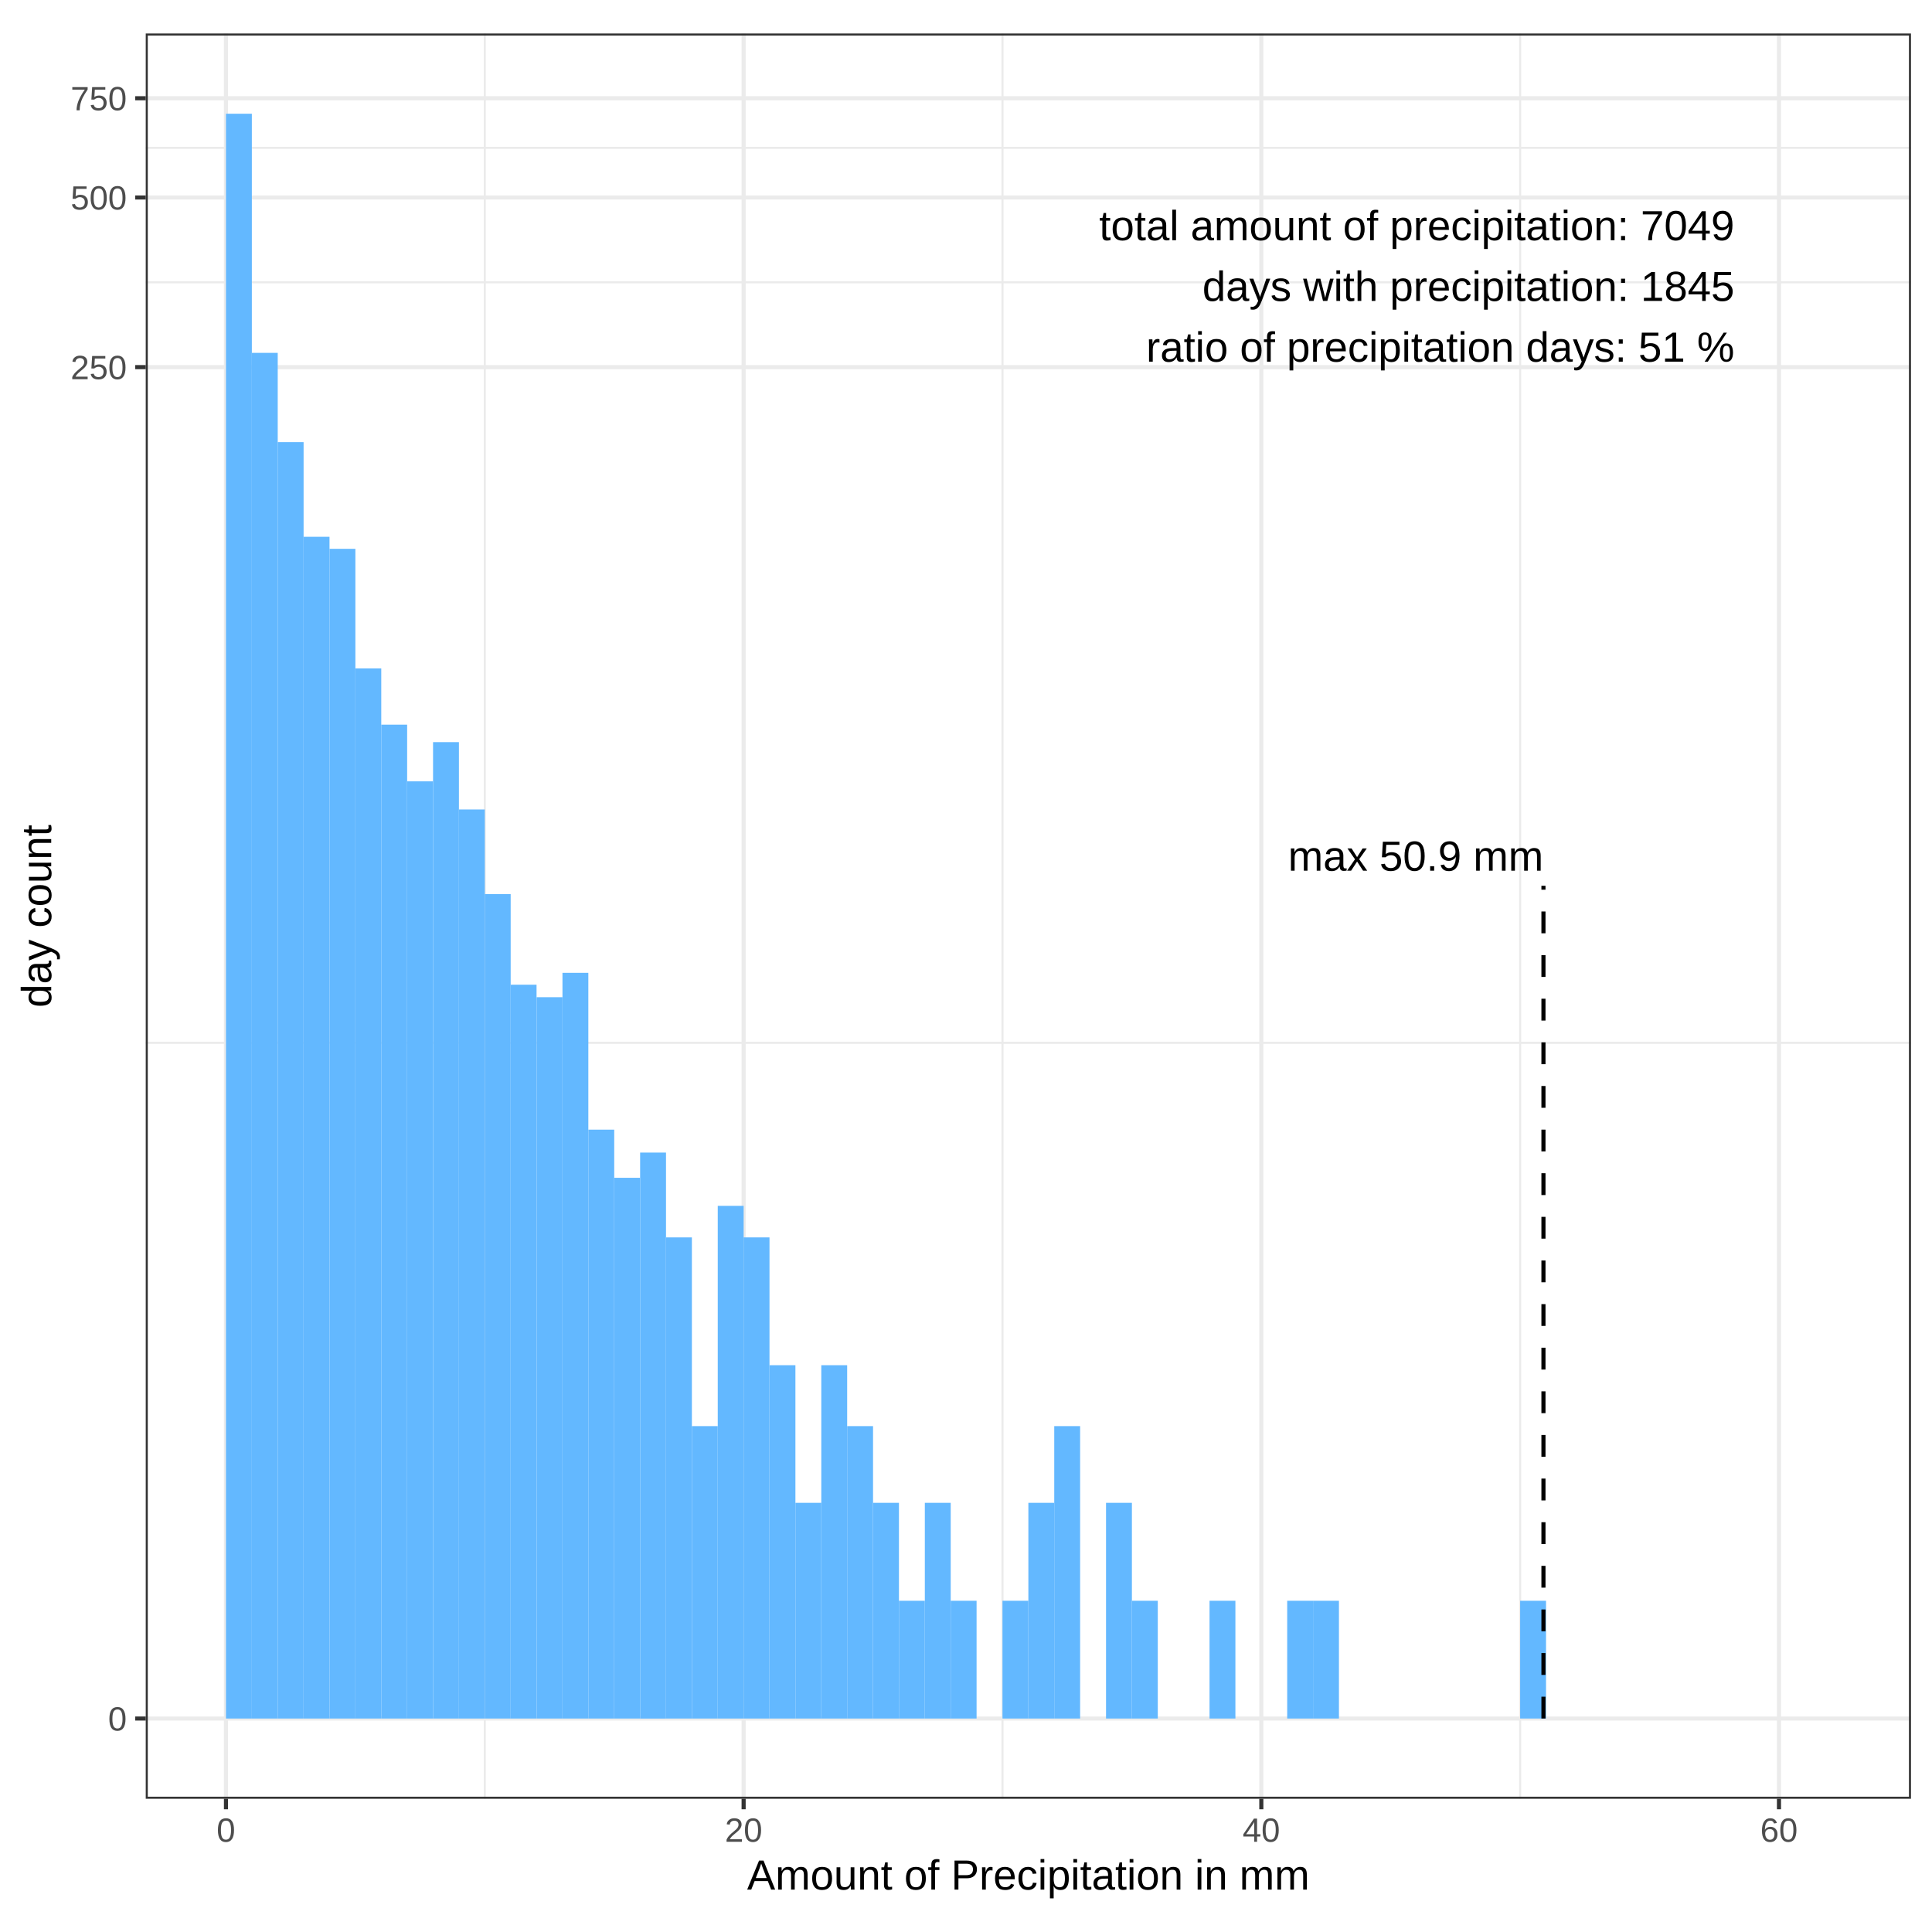
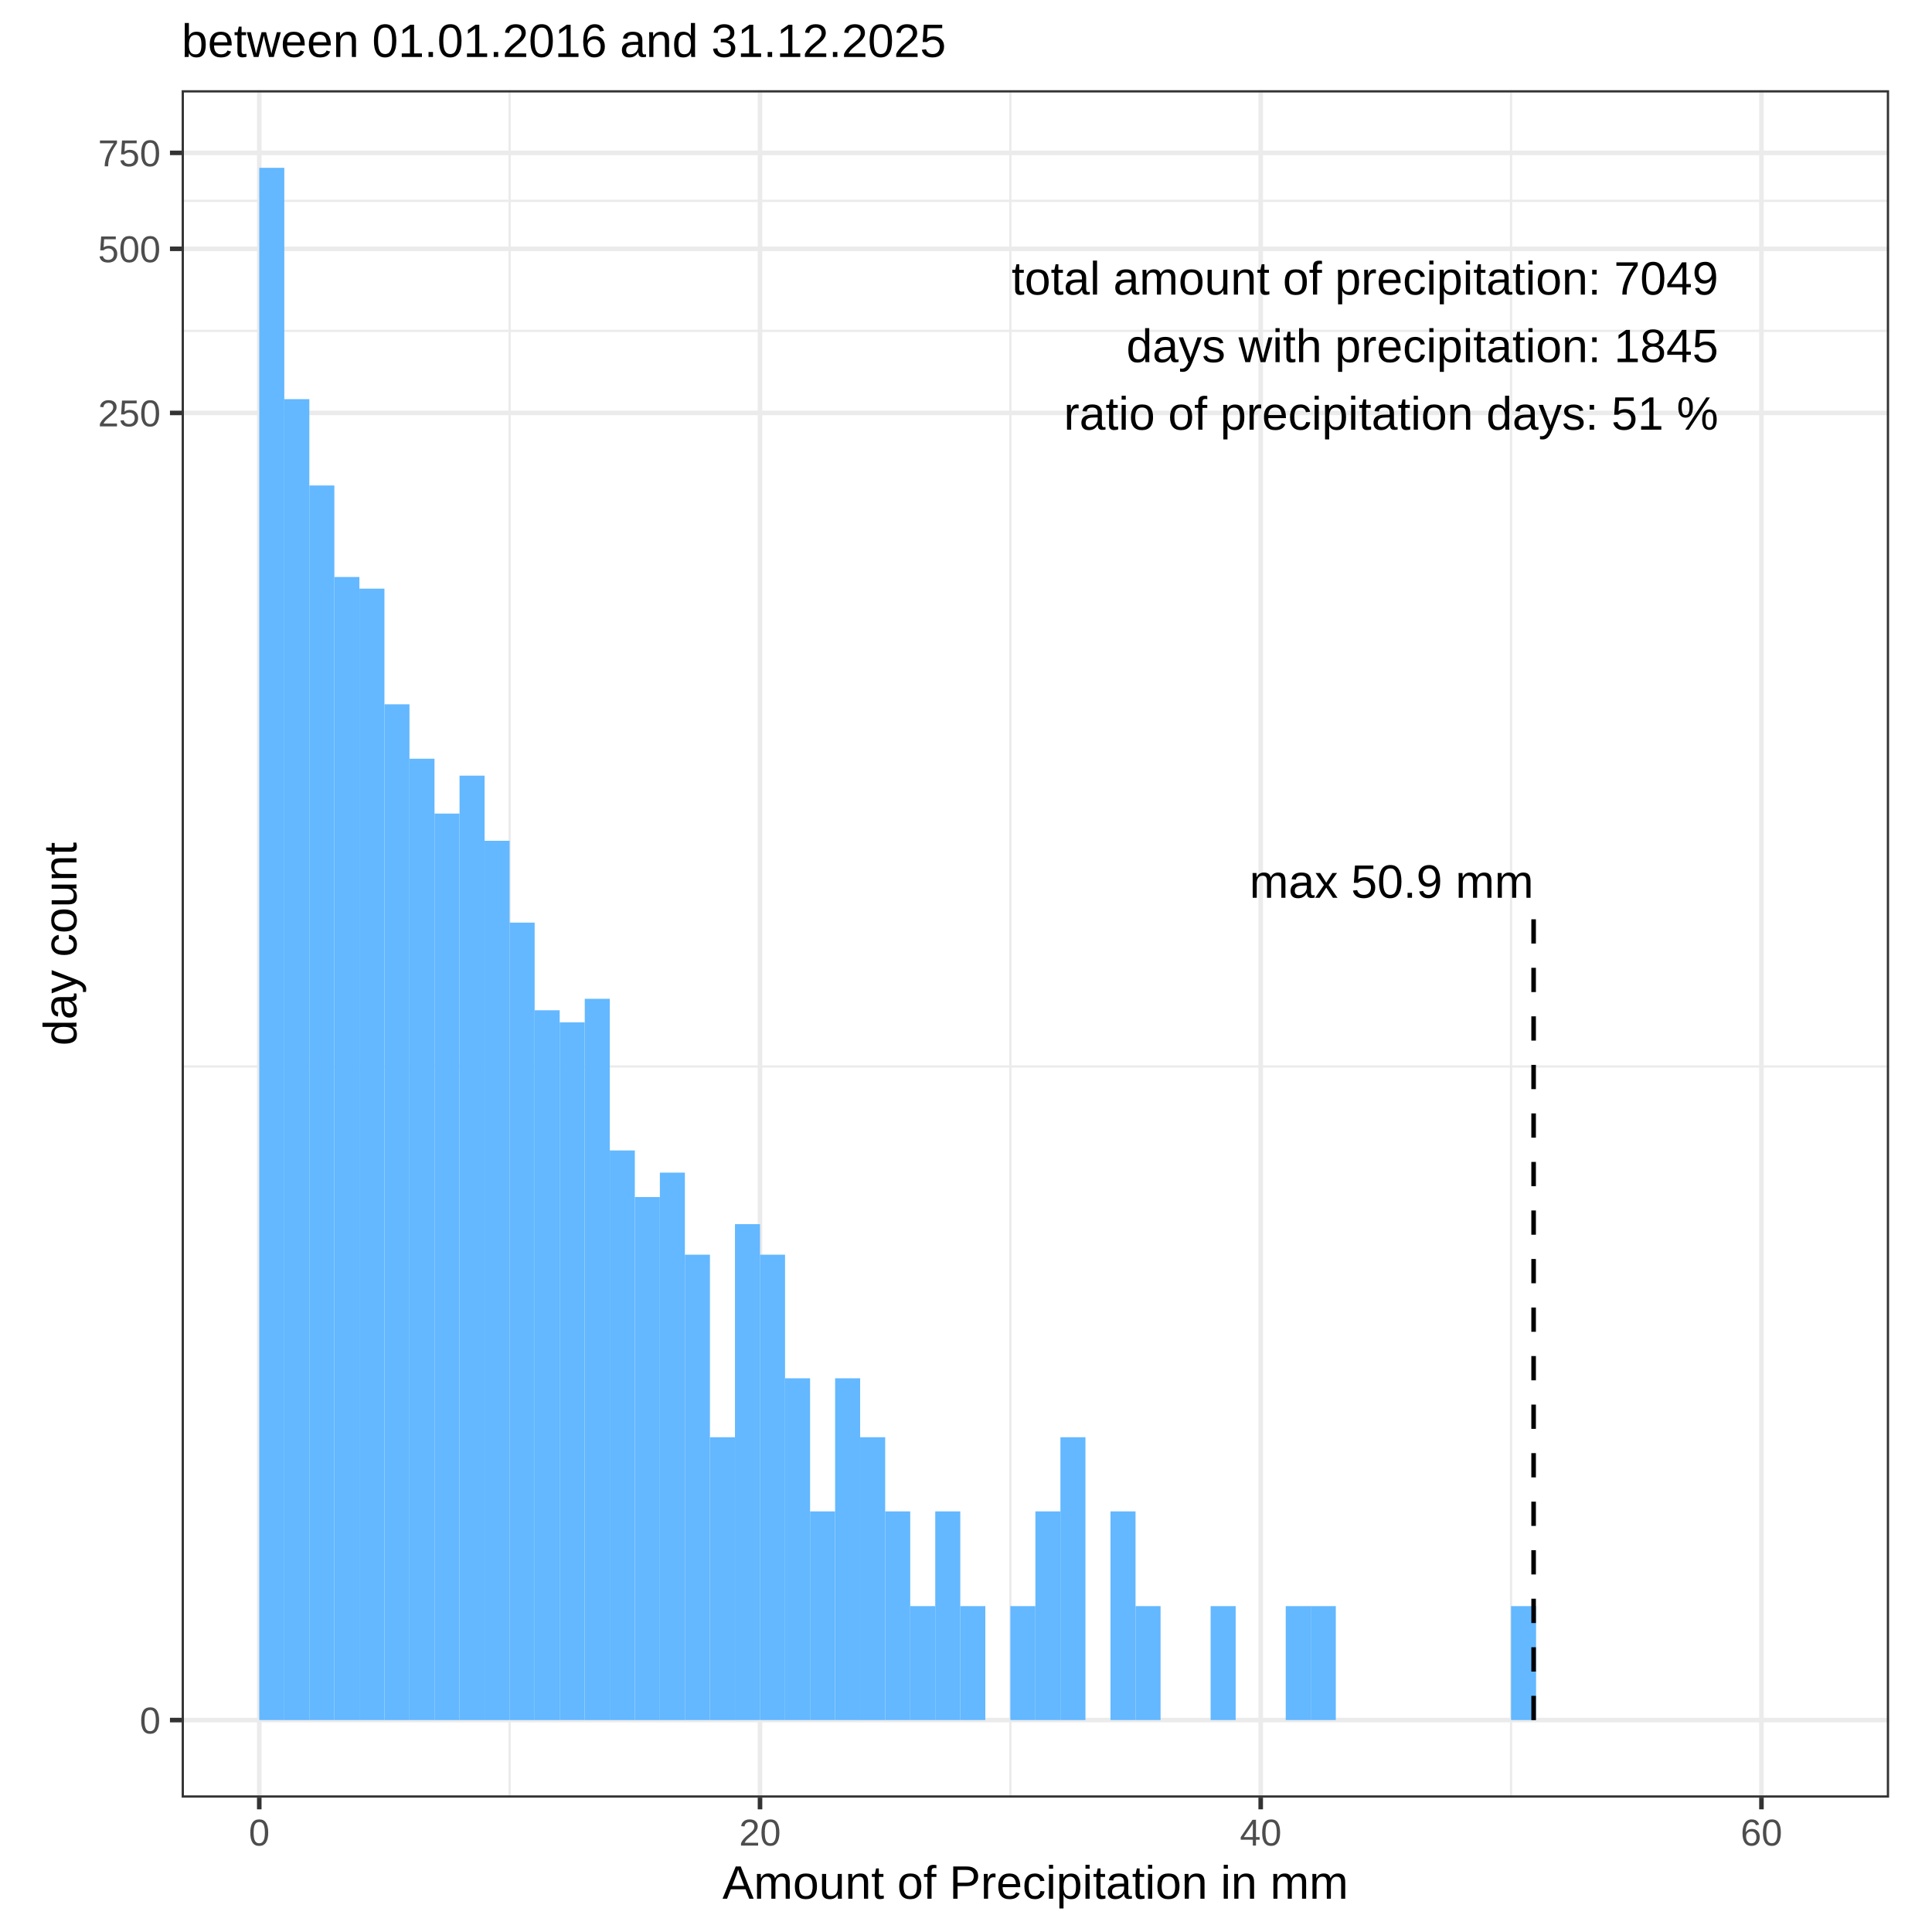
- <svg xmlns="http://www.w3.org/2000/svg" width="504.00pt" height="504.00pt" viewBox="0 0 504.00 504.00">
+ <svg xmlns="http://www.w3.org/2000/svg" width="453.00pt" height="453.00pt" viewBox="0 0 453.00 453.00">
  <g class="svglite">
    <defs>
      <style type="text/css">
    .svglite line, .svglite polyline, .svglite polygon, .svglite path, .svglite rect, .svglite circle {
      fill: none;
      stroke: #000000;
      stroke-linecap: round;
      stroke-linejoin: round;
      stroke-miterlimit: 10.00;
    }
    .svglite text {
      white-space: pre;
    }
    .svglite g.glyphgroup path {
      fill: inherit;
      stroke: none;
    }
  </style>
    </defs>
    <rect width="100%" height="100%" style="stroke: none; fill: #FFFFFF;" />
    <defs>
-       <clipPath id="cpMC4wMHw1MDQuMDB8MC4wMHw1MDQuMDA=">
-         <rect x="0.00" y="0.00" width="504.00" height="504.00" />
+       <clipPath id="cpMC4wMHw0NTMuMDB8MC4wMHw0NTMuMDA=">
+         <rect x="0.00" y="0.00" width="453.00" height="453.00" />
      </clipPath>
    </defs>
-     <g clip-path="url(#cpMC4wMHw1MDQuMDB8MC4wMHw1MDQuMDA=)">
+     <g clip-path="url(#cpMC4wMHw0NTMuMDB8MC4wMHw0NTMuMDA=)">
</g>
    <defs>
-       <clipPath id="cpMC4wMHw1MDQuMDB8My4yNnw1MDAuNzQ=">
-         <rect x="0.00" y="3.26" width="504.00" height="497.48" />
+       <clipPath id="cpNC41OHw0NDguNDJ8MC4wMHw0NTMuMDA=">
+         <rect x="4.58" y="0.00" width="443.85" height="453.00" />
      </clipPath>
    </defs>
-     <g clip-path="url(#cpMC4wMHw1MDQuMDB8My4yNnw1MDAuNzQ=)">
-       <rect x="0.00" y="3.26" width="504.00" height="497.48" style="stroke-width: 1.07; stroke: #FFFFFF; fill: #FFFFFF;" />
+     <g clip-path="url(#cpNC41OHw0NDguNDJ8MC4wMHw0NTMuMDA=)">
+       <rect x="4.58" y="0.00" width="443.85" height="453.00" style="stroke-width: 1.07; stroke: #FFFFFF; fill: #FFFFFF;" />
    </g>
-     <g clip-path="url(#cpMC4wMHw1MDQuMDB8MC4wMHw1MDQuMDA=)">
+     <g clip-path="url(#cpMC4wMHw0NTMuMDB8MC4wMHw0NTMuMDA=)">
</g>
    <defs>
-       <clipPath id="cpMzguMDJ8NDk4LjUyfDguNzR8NDY5LjI0">
-         <rect x="38.02" y="8.74" width="460.50" height="460.50" />
+       <clipPath id="cpNDIuNTl8NDQyLjk0fDIxLjE1fDQyMS41MA==">
+         <rect x="42.59" y="21.15" width="400.35" height="400.35" />
      </clipPath>
    </defs>
-     <g clip-path="url(#cpMzguMDJ8NDk4LjUyfDguNzR8NDY5LjI0)">
-       <rect x="38.02" y="8.74" width="460.50" height="460.50" style="stroke-width: 1.07; stroke: none; fill: #FFFFFF;" />
-       <polyline points="38.02,272.04 498.52,272.04 " style="stroke-width: 0.53; stroke: #EBEBEB; stroke-linecap: butt;" />
-       <polyline points="38.02,73.65 498.52,73.65 " style="stroke-width: 0.53; stroke: #EBEBEB; stroke-linecap: butt;" />
-       <polyline points="38.02,38.57 498.52,38.57 " style="stroke-width: 0.53; stroke: #EBEBEB; stroke-linecap: butt;" />
-       <polyline points="126.47,469.24 126.47,8.74 " style="stroke-width: 0.53; stroke: #EBEBEB; stroke-linecap: butt;" />
-       <polyline points="261.52,469.24 261.52,8.74 " style="stroke-width: 0.53; stroke: #EBEBEB; stroke-linecap: butt;" />
-       <polyline points="396.56,469.24 396.56,8.74 " style="stroke-width: 0.53; stroke: #EBEBEB; stroke-linecap: butt;" />
-       <polyline points="38.02,448.31 498.52,448.31 " style="stroke-width: 1.07; stroke: #EBEBEB; stroke-linecap: butt;" />
-       <polyline points="38.02,95.77 498.52,95.77 " style="stroke-width: 1.07; stroke: #EBEBEB; stroke-linecap: butt;" />
-       <polyline points="38.02,51.52 498.52,51.52 " style="stroke-width: 1.07; stroke: #EBEBEB; stroke-linecap: butt;" />
-       <polyline points="38.02,25.63 498.52,25.63 " style="stroke-width: 1.07; stroke: #EBEBEB; stroke-linecap: butt;" />
-       <polyline points="58.95,469.24 58.95,8.74 " style="stroke-width: 1.07; stroke: #EBEBEB; stroke-linecap: butt;" />
-       <polyline points="193.99,469.24 193.99,8.74 " style="stroke-width: 1.07; stroke: #EBEBEB; stroke-linecap: butt;" />
-       <polyline points="329.04,469.24 329.04,8.74 " style="stroke-width: 1.07; stroke: #EBEBEB; stroke-linecap: butt;" />
-       <polyline points="464.08,469.24 464.08,8.74 " style="stroke-width: 1.07; stroke: #EBEBEB; stroke-linecap: butt;" />
-       <rect x="58.95" y="29.67" width="6.75" height="418.64" style="stroke-width: 1.07; stroke: none; stroke-linecap: butt; stroke-linejoin: miter; fill: #63B8FF;" />
-       <rect x="65.70" y="92.05" width="6.75" height="356.26" style="stroke-width: 1.07; stroke: none; stroke-linecap: butt; stroke-linejoin: miter; fill: #63B8FF;" />
-       <rect x="72.45" y="115.34" width="6.75" height="332.97" style="stroke-width: 1.07; stroke: none; stroke-linecap: butt; stroke-linejoin: miter; fill: #63B8FF;" />
-       <rect x="79.21" y="140.03" width="6.75" height="308.28" style="stroke-width: 1.07; stroke: none; stroke-linecap: butt; stroke-linejoin: miter; fill: #63B8FF;" />
-       <rect x="85.96" y="143.17" width="6.75" height="305.14" style="stroke-width: 1.07; stroke: none; stroke-linecap: butt; stroke-linejoin: miter; fill: #63B8FF;" />
-       <rect x="92.71" y="174.36" width="6.75" height="273.95" style="stroke-width: 1.07; stroke: none; stroke-linecap: butt; stroke-linejoin: miter; fill: #63B8FF;" />
-       <rect x="99.46" y="189.04" width="6.75" height="259.27" style="stroke-width: 1.07; stroke: none; stroke-linecap: butt; stroke-linejoin: miter; fill: #63B8FF;" />
-       <rect x="106.22" y="203.83" width="6.75" height="244.48" style="stroke-width: 1.07; stroke: none; stroke-linecap: butt; stroke-linejoin: miter; fill: #63B8FF;" />
-       <rect x="112.97" y="193.60" width="6.75" height="254.71" style="stroke-width: 1.07; stroke: none; stroke-linecap: butt; stroke-linejoin: miter; fill: #63B8FF;" />
-       <rect x="119.72" y="211.17" width="6.75" height="237.14" style="stroke-width: 1.07; stroke: none; stroke-linecap: butt; stroke-linejoin: miter; fill: #63B8FF;" />
-       <rect x="126.47" y="233.24" width="6.75" height="215.07" style="stroke-width: 1.07; stroke: none; stroke-linecap: butt; stroke-linejoin: miter; fill: #63B8FF;" />
-       <rect x="133.22" y="256.88" width="6.75" height="191.43" style="stroke-width: 1.07; stroke: none; stroke-linecap: butt; stroke-linejoin: miter; fill: #63B8FF;" />
-       <rect x="139.98" y="260.14" width="6.75" height="188.17" style="stroke-width: 1.07; stroke: none; stroke-linecap: butt; stroke-linejoin: miter; fill: #63B8FF;" />
-       <rect x="146.73" y="253.78" width="6.75" height="194.53" style="stroke-width: 1.07; stroke: none; stroke-linecap: butt; stroke-linejoin: miter; fill: #63B8FF;" />
-       <rect x="153.48" y="294.69" width="6.75" height="153.62" style="stroke-width: 1.07; stroke: none; stroke-linecap: butt; stroke-linejoin: miter; fill: #63B8FF;" />
-       <rect x="160.23" y="307.25" width="6.75" height="141.06" style="stroke-width: 1.07; stroke: none; stroke-linecap: butt; stroke-linejoin: miter; fill: #63B8FF;" />
-       <rect x="166.99" y="300.67" width="6.75" height="147.65" style="stroke-width: 1.07; stroke: none; stroke-linecap: butt; stroke-linejoin: miter; fill: #63B8FF;" />
-       <rect x="173.74" y="322.80" width="6.75" height="125.51" style="stroke-width: 1.07; stroke: none; stroke-linecap: butt; stroke-linejoin: miter; fill: #63B8FF;" />
-       <rect x="180.49" y="372.03" width="6.75" height="76.28" style="stroke-width: 1.07; stroke: none; stroke-linecap: butt; stroke-linejoin: miter; fill: #63B8FF;" />
-       <rect x="187.24" y="314.57" width="6.75" height="133.74" style="stroke-width: 1.07; stroke: none; stroke-linecap: butt; stroke-linejoin: miter; fill: #63B8FF;" />
-       <rect x="193.99" y="322.80" width="6.75" height="125.51" style="stroke-width: 1.07; stroke: none; stroke-linecap: butt; stroke-linejoin: miter; fill: #63B8FF;" />
-       <rect x="200.75" y="356.14" width="6.75" height="92.17" style="stroke-width: 1.07; stroke: none; stroke-linecap: butt; stroke-linejoin: miter; fill: #63B8FF;" />
-       <rect x="207.50" y="392.04" width="6.75" height="56.27" style="stroke-width: 1.07; stroke: none; stroke-linecap: butt; stroke-linejoin: miter; fill: #63B8FF;" />
-       <rect x="214.25" y="356.14" width="6.75" height="92.17" style="stroke-width: 1.07; stroke: none; stroke-linecap: butt; stroke-linejoin: miter; fill: #63B8FF;" />
-       <rect x="221.00" y="372.03" width="6.75" height="76.28" style="stroke-width: 1.07; stroke: none; stroke-linecap: butt; stroke-linejoin: miter; fill: #63B8FF;" />
-       <rect x="227.76" y="392.04" width="6.75" height="56.27" style="stroke-width: 1.07; stroke: none; stroke-linecap: butt; stroke-linejoin: miter; fill: #63B8FF;" />
-       <rect x="234.51" y="417.59" width="6.75" height="30.72" style="stroke-width: 1.07; stroke: none; stroke-linecap: butt; stroke-linejoin: miter; fill: #63B8FF;" />
-       <rect x="241.26" y="392.04" width="6.75" height="56.27" style="stroke-width: 1.07; stroke: none; stroke-linecap: butt; stroke-linejoin: miter; fill: #63B8FF;" />
-       <rect x="248.01" y="417.59" width="6.75" height="30.72" style="stroke-width: 1.07; stroke: none; stroke-linecap: butt; stroke-linejoin: miter; fill: #63B8FF;" />
-       <rect x="254.76" y="448.31" width="6.75" height="0.00" style="stroke-width: 1.07; stroke: none; stroke-linecap: butt; stroke-linejoin: miter; fill: #63B8FF;" />
-       <rect x="261.52" y="417.59" width="6.75" height="30.72" style="stroke-width: 1.07; stroke: none; stroke-linecap: butt; stroke-linejoin: miter; fill: #63B8FF;" />
-       <rect x="268.27" y="392.04" width="6.75" height="56.27" style="stroke-width: 1.07; stroke: none; stroke-linecap: butt; stroke-linejoin: miter; fill: #63B8FF;" />
-       <rect x="275.02" y="372.03" width="6.75" height="76.28" style="stroke-width: 1.07; stroke: none; stroke-linecap: butt; stroke-linejoin: miter; fill: #63B8FF;" />
-       <rect x="281.77" y="448.31" width="6.75" height="0.00" style="stroke-width: 1.07; stroke: none; stroke-linecap: butt; stroke-linejoin: miter; fill: #63B8FF;" />
-       <rect x="288.53" y="392.04" width="6.75" height="56.27" style="stroke-width: 1.07; stroke: none; stroke-linecap: butt; stroke-linejoin: miter; fill: #63B8FF;" />
-       <rect x="295.28" y="417.59" width="6.75" height="30.72" style="stroke-width: 1.07; stroke: none; stroke-linecap: butt; stroke-linejoin: miter; fill: #63B8FF;" />
-       <rect x="302.03" y="448.31" width="6.75" height="0.00" style="stroke-width: 1.07; stroke: none; stroke-linecap: butt; stroke-linejoin: miter; fill: #63B8FF;" />
-       <rect x="308.78" y="448.31" width="6.75" height="0.00" style="stroke-width: 1.07; stroke: none; stroke-linecap: butt; stroke-linejoin: miter; fill: #63B8FF;" />
-       <rect x="315.53" y="417.59" width="6.75" height="30.72" style="stroke-width: 1.07; stroke: none; stroke-linecap: butt; stroke-linejoin: miter; fill: #63B8FF;" />
-       <rect x="322.29" y="448.31" width="6.75" height="0.00" style="stroke-width: 1.07; stroke: none; stroke-linecap: butt; stroke-linejoin: miter; fill: #63B8FF;" />
-       <rect x="329.04" y="448.31" width="6.75" height="0.00" style="stroke-width: 1.07; stroke: none; stroke-linecap: butt; stroke-linejoin: miter; fill: #63B8FF;" />
-       <rect x="335.79" y="417.59" width="6.75" height="30.72" style="stroke-width: 1.07; stroke: none; stroke-linecap: butt; stroke-linejoin: miter; fill: #63B8FF;" />
-       <rect x="342.54" y="417.59" width="6.75" height="30.72" style="stroke-width: 1.07; stroke: none; stroke-linecap: butt; stroke-linejoin: miter; fill: #63B8FF;" />
-       <rect x="349.30" y="448.31" width="6.75" height="0.00" style="stroke-width: 1.07; stroke: none; stroke-linecap: butt; stroke-linejoin: miter; fill: #63B8FF;" />
-       <rect x="356.05" y="448.31" width="6.75" height="0.00" style="stroke-width: 1.07; stroke: none; stroke-linecap: butt; stroke-linejoin: miter; fill: #63B8FF;" />
-       <rect x="362.80" y="448.31" width="6.75" height="0.00" style="stroke-width: 1.07; stroke: none; stroke-linecap: butt; stroke-linejoin: miter; fill: #63B8FF;" />
-       <rect x="369.55" y="448.31" width="6.75" height="0.00" style="stroke-width: 1.07; stroke: none; stroke-linecap: butt; stroke-linejoin: miter; fill: #63B8FF;" />
-       <rect x="376.30" y="448.31" width="6.75" height="0.00" style="stroke-width: 1.07; stroke: none; stroke-linecap: butt; stroke-linejoin: miter; fill: #63B8FF;" />
-       <rect x="383.06" y="448.31" width="6.75" height="0.00" style="stroke-width: 1.07; stroke: none; stroke-linecap: butt; stroke-linejoin: miter; fill: #63B8FF;" />
-       <rect x="389.81" y="448.31" width="6.75" height="0.00" style="stroke-width: 1.07; stroke: none; stroke-linecap: butt; stroke-linejoin: miter; fill: #63B8FF;" />
-       <rect x="396.56" y="417.59" width="6.75" height="30.72" style="stroke-width: 1.07; stroke: none; stroke-linecap: butt; stroke-linejoin: miter; fill: #63B8FF;" />
-       <text x="452.47" y="62.67" text-anchor="end" style="font-size: 11.00px; font-family: &quot;Arial&quot;;" textLength="172.00px" lengthAdjust="spacingAndGlyphs">total amount of precipitation:  7049 </text>
-       <text x="452.47" y="78.51" text-anchor="end" style="font-size: 11.00px; font-family: &quot;Arial&quot;;" textLength="145.03px" lengthAdjust="spacingAndGlyphs">days with precipitation:  1845 </text>
-       <text x="452.47" y="94.35" text-anchor="end" style="font-size: 11.00px; font-family: &quot;Arial&quot;;" textLength="159.72px" lengthAdjust="spacingAndGlyphs">ratio of precipitation days:   51 %</text>
-       <line x1="402.64" y1="448.31" x2="402.64" y2="231.08" style="stroke-width: 1.07; stroke-dasharray: 5.69,5.69; stroke-linecap: butt;" />
-       <text x="402.64" y="227.14" text-anchor="end" style="font-size: 11.00px; font-family: &quot;Arial&quot;;" textLength="66.66px" lengthAdjust="spacingAndGlyphs">max 50.9 mm</text>
-       <rect x="38.02" y="8.74" width="460.50" height="460.50" style="stroke-width: 1.07; stroke: #333333;" />
+     <g clip-path="url(#cpNDIuNTl8NDQyLjk0fDIxLjE1fDQyMS41MA==)">
+       <rect x="42.59" y="21.15" width="400.35" height="400.35" style="stroke-width: 1.07; stroke: none; fill: #FFFFFF;" />
+       <polyline points="42.59,250.06 442.94,250.06 " style="stroke-width: 0.53; stroke: #EBEBEB; stroke-linecap: butt;" />
+       <polyline points="42.59,77.58 442.94,77.58 " style="stroke-width: 0.53; stroke: #EBEBEB; stroke-linecap: butt;" />
+       <polyline points="42.59,47.09 442.94,47.09 " style="stroke-width: 0.53; stroke: #EBEBEB; stroke-linecap: butt;" />
+       <polyline points="119.49,421.50 119.49,21.15 " style="stroke-width: 0.53; stroke: #EBEBEB; stroke-linecap: butt;" />
+       <polyline points="236.90,421.50 236.90,21.15 " style="stroke-width: 0.53; stroke: #EBEBEB; stroke-linecap: butt;" />
+       <polyline points="354.30,421.50 354.30,21.15 " style="stroke-width: 0.53; stroke: #EBEBEB; stroke-linecap: butt;" />
+       <polyline points="42.59,403.31 442.94,403.31 " style="stroke-width: 1.07; stroke: #EBEBEB; stroke-linecap: butt;" />
+       <polyline points="42.59,96.82 442.94,96.82 " style="stroke-width: 1.07; stroke: #EBEBEB; stroke-linecap: butt;" />
+       <polyline points="42.59,58.34 442.94,58.34 " style="stroke-width: 1.07; stroke: #EBEBEB; stroke-linecap: butt;" />
+       <polyline points="42.59,35.84 442.94,35.84 " style="stroke-width: 1.07; stroke: #EBEBEB; stroke-linecap: butt;" />
+       <polyline points="60.79,421.50 60.79,21.15 " style="stroke-width: 1.07; stroke: #EBEBEB; stroke-linecap: butt;" />
+       <polyline points="178.20,421.50 178.20,21.15 " style="stroke-width: 1.07; stroke: #EBEBEB; stroke-linecap: butt;" />
+       <polyline points="295.60,421.50 295.60,21.15 " style="stroke-width: 1.07; stroke: #EBEBEB; stroke-linecap: butt;" />
+       <polyline points="413.01,421.50 413.01,21.15 " style="stroke-width: 1.07; stroke: #EBEBEB; stroke-linecap: butt;" />
+       <rect x="60.79" y="39.35" width="5.87" height="363.95" style="stroke-width: 1.07; stroke: none; stroke-linecap: butt; stroke-linejoin: miter; fill: #63B8FF;" />
+       <rect x="66.66" y="93.59" width="5.87" height="309.72" style="stroke-width: 1.07; stroke: none; stroke-linecap: butt; stroke-linejoin: miter; fill: #63B8FF;" />
+       <rect x="72.53" y="113.83" width="5.87" height="289.47" style="stroke-width: 1.07; stroke: none; stroke-linecap: butt; stroke-linejoin: miter; fill: #63B8FF;" />
+       <rect x="78.40" y="135.29" width="5.87" height="268.01" style="stroke-width: 1.07; stroke: none; stroke-linecap: butt; stroke-linejoin: miter; fill: #63B8FF;" />
+       <rect x="84.27" y="138.02" width="5.87" height="265.28" style="stroke-width: 1.07; stroke: none; stroke-linecap: butt; stroke-linejoin: miter; fill: #63B8FF;" />
+       <rect x="90.14" y="165.14" width="5.87" height="238.17" style="stroke-width: 1.07; stroke: none; stroke-linecap: butt; stroke-linejoin: miter; fill: #63B8FF;" />
+       <rect x="96.01" y="177.90" width="5.87" height="225.40" style="stroke-width: 1.07; stroke: none; stroke-linecap: butt; stroke-linejoin: miter; fill: #63B8FF;" />
+       <rect x="101.88" y="190.76" width="5.87" height="212.55" style="stroke-width: 1.07; stroke: none; stroke-linecap: butt; stroke-linejoin: miter; fill: #63B8FF;" />
+       <rect x="107.75" y="181.87" width="5.87" height="221.44" style="stroke-width: 1.07; stroke: none; stroke-linecap: butt; stroke-linejoin: miter; fill: #63B8FF;" />
+       <rect x="113.62" y="197.14" width="5.87" height="206.17" style="stroke-width: 1.07; stroke: none; stroke-linecap: butt; stroke-linejoin: miter; fill: #63B8FF;" />
+       <rect x="119.49" y="216.33" width="5.87" height="186.98" style="stroke-width: 1.07; stroke: none; stroke-linecap: butt; stroke-linejoin: miter; fill: #63B8FF;" />
+       <rect x="125.36" y="236.88" width="5.87" height="166.43" style="stroke-width: 1.07; stroke: none; stroke-linecap: butt; stroke-linejoin: miter; fill: #63B8FF;" />
+       <rect x="131.23" y="239.71" width="5.87" height="163.59" style="stroke-width: 1.07; stroke: none; stroke-linecap: butt; stroke-linejoin: miter; fill: #63B8FF;" />
+       <rect x="137.11" y="234.19" width="5.87" height="169.12" style="stroke-width: 1.07; stroke: none; stroke-linecap: butt; stroke-linejoin: miter; fill: #63B8FF;" />
+       <rect x="142.98" y="269.75" width="5.87" height="133.56" style="stroke-width: 1.07; stroke: none; stroke-linecap: butt; stroke-linejoin: miter; fill: #63B8FF;" />
+       <rect x="148.85" y="280.67" width="5.87" height="122.64" style="stroke-width: 1.07; stroke: none; stroke-linecap: butt; stroke-linejoin: miter; fill: #63B8FF;" />
+       <rect x="154.72" y="274.95" width="5.87" height="128.36" style="stroke-width: 1.07; stroke: none; stroke-linecap: butt; stroke-linejoin: miter; fill: #63B8FF;" />
+       <rect x="160.59" y="294.19" width="5.87" height="109.11" style="stroke-width: 1.07; stroke: none; stroke-linecap: butt; stroke-linejoin: miter; fill: #63B8FF;" />
+       <rect x="166.46" y="336.99" width="5.87" height="66.32" style="stroke-width: 1.07; stroke: none; stroke-linecap: butt; stroke-linejoin: miter; fill: #63B8FF;" />
+       <rect x="172.33" y="287.03" width="5.87" height="116.27" style="stroke-width: 1.07; stroke: none; stroke-linecap: butt; stroke-linejoin: miter; fill: #63B8FF;" />
+       <rect x="178.20" y="294.19" width="5.87" height="109.11" style="stroke-width: 1.07; stroke: none; stroke-linecap: butt; stroke-linejoin: miter; fill: #63B8FF;" />
+       <rect x="184.07" y="323.17" width="5.87" height="80.13" style="stroke-width: 1.07; stroke: none; stroke-linecap: butt; stroke-linejoin: miter; fill: #63B8FF;" />
+       <rect x="189.94" y="354.38" width="5.87" height="48.92" style="stroke-width: 1.07; stroke: none; stroke-linecap: butt; stroke-linejoin: miter; fill: #63B8FF;" />
+       <rect x="195.81" y="323.17" width="5.87" height="80.13" style="stroke-width: 1.07; stroke: none; stroke-linecap: butt; stroke-linejoin: miter; fill: #63B8FF;" />
+       <rect x="201.68" y="336.99" width="5.87" height="66.32" style="stroke-width: 1.07; stroke: none; stroke-linecap: butt; stroke-linejoin: miter; fill: #63B8FF;" />
+       <rect x="207.55" y="354.38" width="5.87" height="48.92" style="stroke-width: 1.07; stroke: none; stroke-linecap: butt; stroke-linejoin: miter; fill: #63B8FF;" />
+       <rect x="213.42" y="376.59" width="5.87" height="26.71" style="stroke-width: 1.07; stroke: none; stroke-linecap: butt; stroke-linejoin: miter; fill: #63B8FF;" />
+       <rect x="219.29" y="354.38" width="5.87" height="48.92" style="stroke-width: 1.07; stroke: none; stroke-linecap: butt; stroke-linejoin: miter; fill: #63B8FF;" />
+       <rect x="225.16" y="376.59" width="5.87" height="26.71" style="stroke-width: 1.07; stroke: none; stroke-linecap: butt; stroke-linejoin: miter; fill: #63B8FF;" />
+       <rect x="231.03" y="403.31" width="5.87" height="0.00" style="stroke-width: 1.07; stroke: none; stroke-linecap: butt; stroke-linejoin: miter; fill: #63B8FF;" />
+       <rect x="236.90" y="376.59" width="5.87" height="26.71" style="stroke-width: 1.07; stroke: none; stroke-linecap: butt; stroke-linejoin: miter; fill: #63B8FF;" />
+       <rect x="242.77" y="354.38" width="5.87" height="48.92" style="stroke-width: 1.07; stroke: none; stroke-linecap: butt; stroke-linejoin: miter; fill: #63B8FF;" />
+       <rect x="248.64" y="336.99" width="5.87" height="66.32" style="stroke-width: 1.07; stroke: none; stroke-linecap: butt; stroke-linejoin: miter; fill: #63B8FF;" />
+       <rect x="254.51" y="403.31" width="5.87" height="0.00" style="stroke-width: 1.07; stroke: none; stroke-linecap: butt; stroke-linejoin: miter; fill: #63B8FF;" />
+       <rect x="260.38" y="354.38" width="5.87" height="48.92" style="stroke-width: 1.07; stroke: none; stroke-linecap: butt; stroke-linejoin: miter; fill: #63B8FF;" />
+       <rect x="266.25" y="376.59" width="5.87" height="26.71" style="stroke-width: 1.07; stroke: none; stroke-linecap: butt; stroke-linejoin: miter; fill: #63B8FF;" />
+       <rect x="272.12" y="403.31" width="5.87" height="0.00" style="stroke-width: 1.07; stroke: none; stroke-linecap: butt; stroke-linejoin: miter; fill: #63B8FF;" />
+       <rect x="277.99" y="403.31" width="5.87" height="0.00" style="stroke-width: 1.07; stroke: none; stroke-linecap: butt; stroke-linejoin: miter; fill: #63B8FF;" />
+       <rect x="283.86" y="376.59" width="5.87" height="26.71" style="stroke-width: 1.07; stroke: none; stroke-linecap: butt; stroke-linejoin: miter; fill: #63B8FF;" />
+       <rect x="289.73" y="403.31" width="5.87" height="0.00" style="stroke-width: 1.07; stroke: none; stroke-linecap: butt; stroke-linejoin: miter; fill: #63B8FF;" />
+       <rect x="295.60" y="403.31" width="5.87" height="0.00" style="stroke-width: 1.07; stroke: none; stroke-linecap: butt; stroke-linejoin: miter; fill: #63B8FF;" />
+       <rect x="301.47" y="376.59" width="5.87" height="26.71" style="stroke-width: 1.07; stroke: none; stroke-linecap: butt; stroke-linejoin: miter; fill: #63B8FF;" />
+       <rect x="307.34" y="376.59" width="5.87" height="26.71" style="stroke-width: 1.07; stroke: none; stroke-linecap: butt; stroke-linejoin: miter; fill: #63B8FF;" />
+       <rect x="313.21" y="403.31" width="5.87" height="0.00" style="stroke-width: 1.07; stroke: none; stroke-linecap: butt; stroke-linejoin: miter; fill: #63B8FF;" />
+       <rect x="319.08" y="403.31" width="5.87" height="0.00" style="stroke-width: 1.07; stroke: none; stroke-linecap: butt; stroke-linejoin: miter; fill: #63B8FF;" />
+       <rect x="324.95" y="403.31" width="5.87" height="0.00" style="stroke-width: 1.07; stroke: none; stroke-linecap: butt; stroke-linejoin: miter; fill: #63B8FF;" />
+       <rect x="330.82" y="403.31" width="5.87" height="0.00" style="stroke-width: 1.07; stroke: none; stroke-linecap: butt; stroke-linejoin: miter; fill: #63B8FF;" />
+       <rect x="336.69" y="403.31" width="5.87" height="0.00" style="stroke-width: 1.07; stroke: none; stroke-linecap: butt; stroke-linejoin: miter; fill: #63B8FF;" />
+       <rect x="342.56" y="403.31" width="5.87" height="0.00" style="stroke-width: 1.07; stroke: none; stroke-linecap: butt; stroke-linejoin: miter; fill: #63B8FF;" />
+       <rect x="348.43" y="403.31" width="5.87" height="0.00" style="stroke-width: 1.07; stroke: none; stroke-linecap: butt; stroke-linejoin: miter; fill: #63B8FF;" />
+       <rect x="354.30" y="376.59" width="5.87" height="26.71" style="stroke-width: 1.07; stroke: none; stroke-linecap: butt; stroke-linejoin: miter; fill: #63B8FF;" />
+       <text x="402.91" y="69.07" text-anchor="end" style="font-size: 11.00px; font-family: &quot;Arial&quot;;" textLength="172.00px" lengthAdjust="spacingAndGlyphs">total amount of precipitation:  7049 </text>
+       <text x="402.91" y="84.91" text-anchor="end" style="font-size: 11.00px; font-family: &quot;Arial&quot;;" textLength="145.03px" lengthAdjust="spacingAndGlyphs">days with precipitation:  1845 </text>
+       <text x="402.91" y="100.75" text-anchor="end" style="font-size: 11.00px; font-family: &quot;Arial&quot;;" textLength="159.72px" lengthAdjust="spacingAndGlyphs">ratio of precipitation days:   51 %</text>
+       <line x1="359.59" y1="403.31" x2="359.59" y2="214.45" style="stroke-width: 1.07; stroke-dasharray: 5.69,5.69; stroke-linecap: butt;" />
+       <text x="359.59" y="210.51" text-anchor="end" style="font-size: 11.00px; font-family: &quot;Arial&quot;;" textLength="66.66px" lengthAdjust="spacingAndGlyphs">max 50.9 mm</text>
+       <rect x="42.59" y="21.15" width="400.35" height="400.35" style="stroke-width: 1.07; stroke: #333333;" />
    </g>
-     <g clip-path="url(#cpMC4wMHw1MDQuMDB8MC4wMHw1MDQuMDA=)">
-       <text x="33.09" y="451.46" text-anchor="end" style="font-size: 8.80px;fill: #4D4D4D; font-family: &quot;Arial&quot;;" textLength="4.89px" lengthAdjust="spacingAndGlyphs">0</text>
-       <text x="33.09" y="98.92" text-anchor="end" style="font-size: 8.80px;fill: #4D4D4D; font-family: &quot;Arial&quot;;" textLength="14.67px" lengthAdjust="spacingAndGlyphs">250</text>
-       <text x="33.09" y="54.67" text-anchor="end" style="font-size: 8.80px;fill: #4D4D4D; font-family: &quot;Arial&quot;;" textLength="14.67px" lengthAdjust="spacingAndGlyphs">500</text>
-       <text x="33.09" y="28.78" text-anchor="end" style="font-size: 8.80px;fill: #4D4D4D; font-family: &quot;Arial&quot;;" textLength="14.67px" lengthAdjust="spacingAndGlyphs">750</text>
-       <polyline points="35.28,448.31 38.02,448.31 " style="stroke-width: 1.07; stroke: #333333; stroke-linecap: butt;" />
-       <polyline points="35.28,95.77 38.02,95.77 " style="stroke-width: 1.07; stroke: #333333; stroke-linecap: butt;" />
-       <polyline points="35.28,51.52 38.02,51.52 " style="stroke-width: 1.07; stroke: #333333; stroke-linecap: butt;" />
-       <polyline points="35.28,25.63 38.02,25.63 " style="stroke-width: 1.07; stroke: #333333; stroke-linecap: butt;" />
-       <polyline points="58.95,471.98 58.95,469.24 " style="stroke-width: 1.07; stroke: #333333; stroke-linecap: butt;" />
-       <polyline points="193.99,471.98 193.99,469.24 " style="stroke-width: 1.07; stroke: #333333; stroke-linecap: butt;" />
-       <polyline points="329.04,471.98 329.04,469.24 " style="stroke-width: 1.07; stroke: #333333; stroke-linecap: butt;" />
-       <polyline points="464.08,471.98 464.08,469.24 " style="stroke-width: 1.07; stroke: #333333; stroke-linecap: butt;" />
-       <text x="58.95" y="480.47" text-anchor="middle" style="font-size: 8.80px;fill: #4D4D4D; font-family: &quot;Arial&quot;;" textLength="4.89px" lengthAdjust="spacingAndGlyphs">0</text>
-       <text x="193.99" y="480.47" text-anchor="middle" style="font-size: 8.80px;fill: #4D4D4D; font-family: &quot;Arial&quot;;" textLength="9.78px" lengthAdjust="spacingAndGlyphs">20</text>
-       <text x="329.04" y="480.47" text-anchor="middle" style="font-size: 8.80px;fill: #4D4D4D; font-family: &quot;Arial&quot;;" textLength="9.78px" lengthAdjust="spacingAndGlyphs">40</text>
-       <text x="464.08" y="480.47" text-anchor="middle" style="font-size: 8.80px;fill: #4D4D4D; font-family: &quot;Arial&quot;;" textLength="9.78px" lengthAdjust="spacingAndGlyphs">60</text>
-       <text x="268.27" y="492.94" text-anchor="middle" style="font-size: 11.00px; font-family: &quot;Arial&quot;;" textLength="146.81px" lengthAdjust="spacingAndGlyphs">Amount of Precipitation in mm</text>
-       <text transform="translate(13.36,238.99) rotate(-90)" text-anchor="middle" style="font-size: 11.00px; font-family: &quot;Arial&quot;;" textLength="47.75px" lengthAdjust="spacingAndGlyphs">day count</text>
+     <g clip-path="url(#cpMC4wMHw0NTMuMDB8MC4wMHw0NTMuMDA=)">
+       <text x="37.66" y="406.46" text-anchor="end" style="font-size: 8.80px;fill: #4D4D4D; font-family: &quot;Arial&quot;;" textLength="4.89px" lengthAdjust="spacingAndGlyphs">0</text>
+       <text x="37.66" y="99.97" text-anchor="end" style="font-size: 8.80px;fill: #4D4D4D; font-family: &quot;Arial&quot;;" textLength="14.67px" lengthAdjust="spacingAndGlyphs">250</text>
+       <text x="37.66" y="61.49" text-anchor="end" style="font-size: 8.80px;fill: #4D4D4D; font-family: &quot;Arial&quot;;" textLength="14.67px" lengthAdjust="spacingAndGlyphs">500</text>
+       <text x="37.66" y="38.99" text-anchor="end" style="font-size: 8.80px;fill: #4D4D4D; font-family: &quot;Arial&quot;;" textLength="14.67px" lengthAdjust="spacingAndGlyphs">750</text>
+       <polyline points="39.85,403.31 42.59,403.31 " style="stroke-width: 1.07; stroke: #333333; stroke-linecap: butt;" />
+       <polyline points="39.85,96.82 42.59,96.82 " style="stroke-width: 1.07; stroke: #333333; stroke-linecap: butt;" />
+       <polyline points="39.85,58.34 42.59,58.34 " style="stroke-width: 1.07; stroke: #333333; stroke-linecap: butt;" />
+       <polyline points="39.85,35.84 42.59,35.84 " style="stroke-width: 1.07; stroke: #333333; stroke-linecap: butt;" />
+       <polyline points="60.79,424.24 60.79,421.50 " style="stroke-width: 1.07; stroke: #333333; stroke-linecap: butt;" />
+       <polyline points="178.20,424.24 178.20,421.50 " style="stroke-width: 1.07; stroke: #333333; stroke-linecap: butt;" />
+       <polyline points="295.60,424.24 295.60,421.50 " style="stroke-width: 1.07; stroke: #333333; stroke-linecap: butt;" />
+       <polyline points="413.01,424.24 413.01,421.50 " style="stroke-width: 1.07; stroke: #333333; stroke-linecap: butt;" />
+       <text x="60.79" y="432.74" text-anchor="middle" style="font-size: 8.80px;fill: #4D4D4D; font-family: &quot;Arial&quot;;" textLength="4.89px" lengthAdjust="spacingAndGlyphs">0</text>
+       <text x="178.20" y="432.74" text-anchor="middle" style="font-size: 8.80px;fill: #4D4D4D; font-family: &quot;Arial&quot;;" textLength="9.78px" lengthAdjust="spacingAndGlyphs">20</text>
+       <text x="295.60" y="432.74" text-anchor="middle" style="font-size: 8.80px;fill: #4D4D4D; font-family: &quot;Arial&quot;;" textLength="9.78px" lengthAdjust="spacingAndGlyphs">40</text>
+       <text x="413.01" y="432.74" text-anchor="middle" style="font-size: 8.80px;fill: #4D4D4D; font-family: &quot;Arial&quot;;" textLength="9.78px" lengthAdjust="spacingAndGlyphs">60</text>
+       <text x="242.77" y="445.20" text-anchor="middle" style="font-size: 11.00px; font-family: &quot;Arial&quot;;" textLength="146.81px" lengthAdjust="spacingAndGlyphs">Amount of Precipitation in mm</text>
+       <text transform="translate(17.93,221.33) rotate(-90)" text-anchor="middle" style="font-size: 11.00px; font-family: &quot;Arial&quot;;" textLength="47.75px" lengthAdjust="spacingAndGlyphs">day count</text>
+       <text x="42.59" y="13.36" style="font-size: 11.00px; font-family: &quot;Arial&quot;;" textLength="179.44px" lengthAdjust="spacingAndGlyphs">between 01.01.2016 and 31.12.2025</text>
    </g>
  </g>
</svg>
